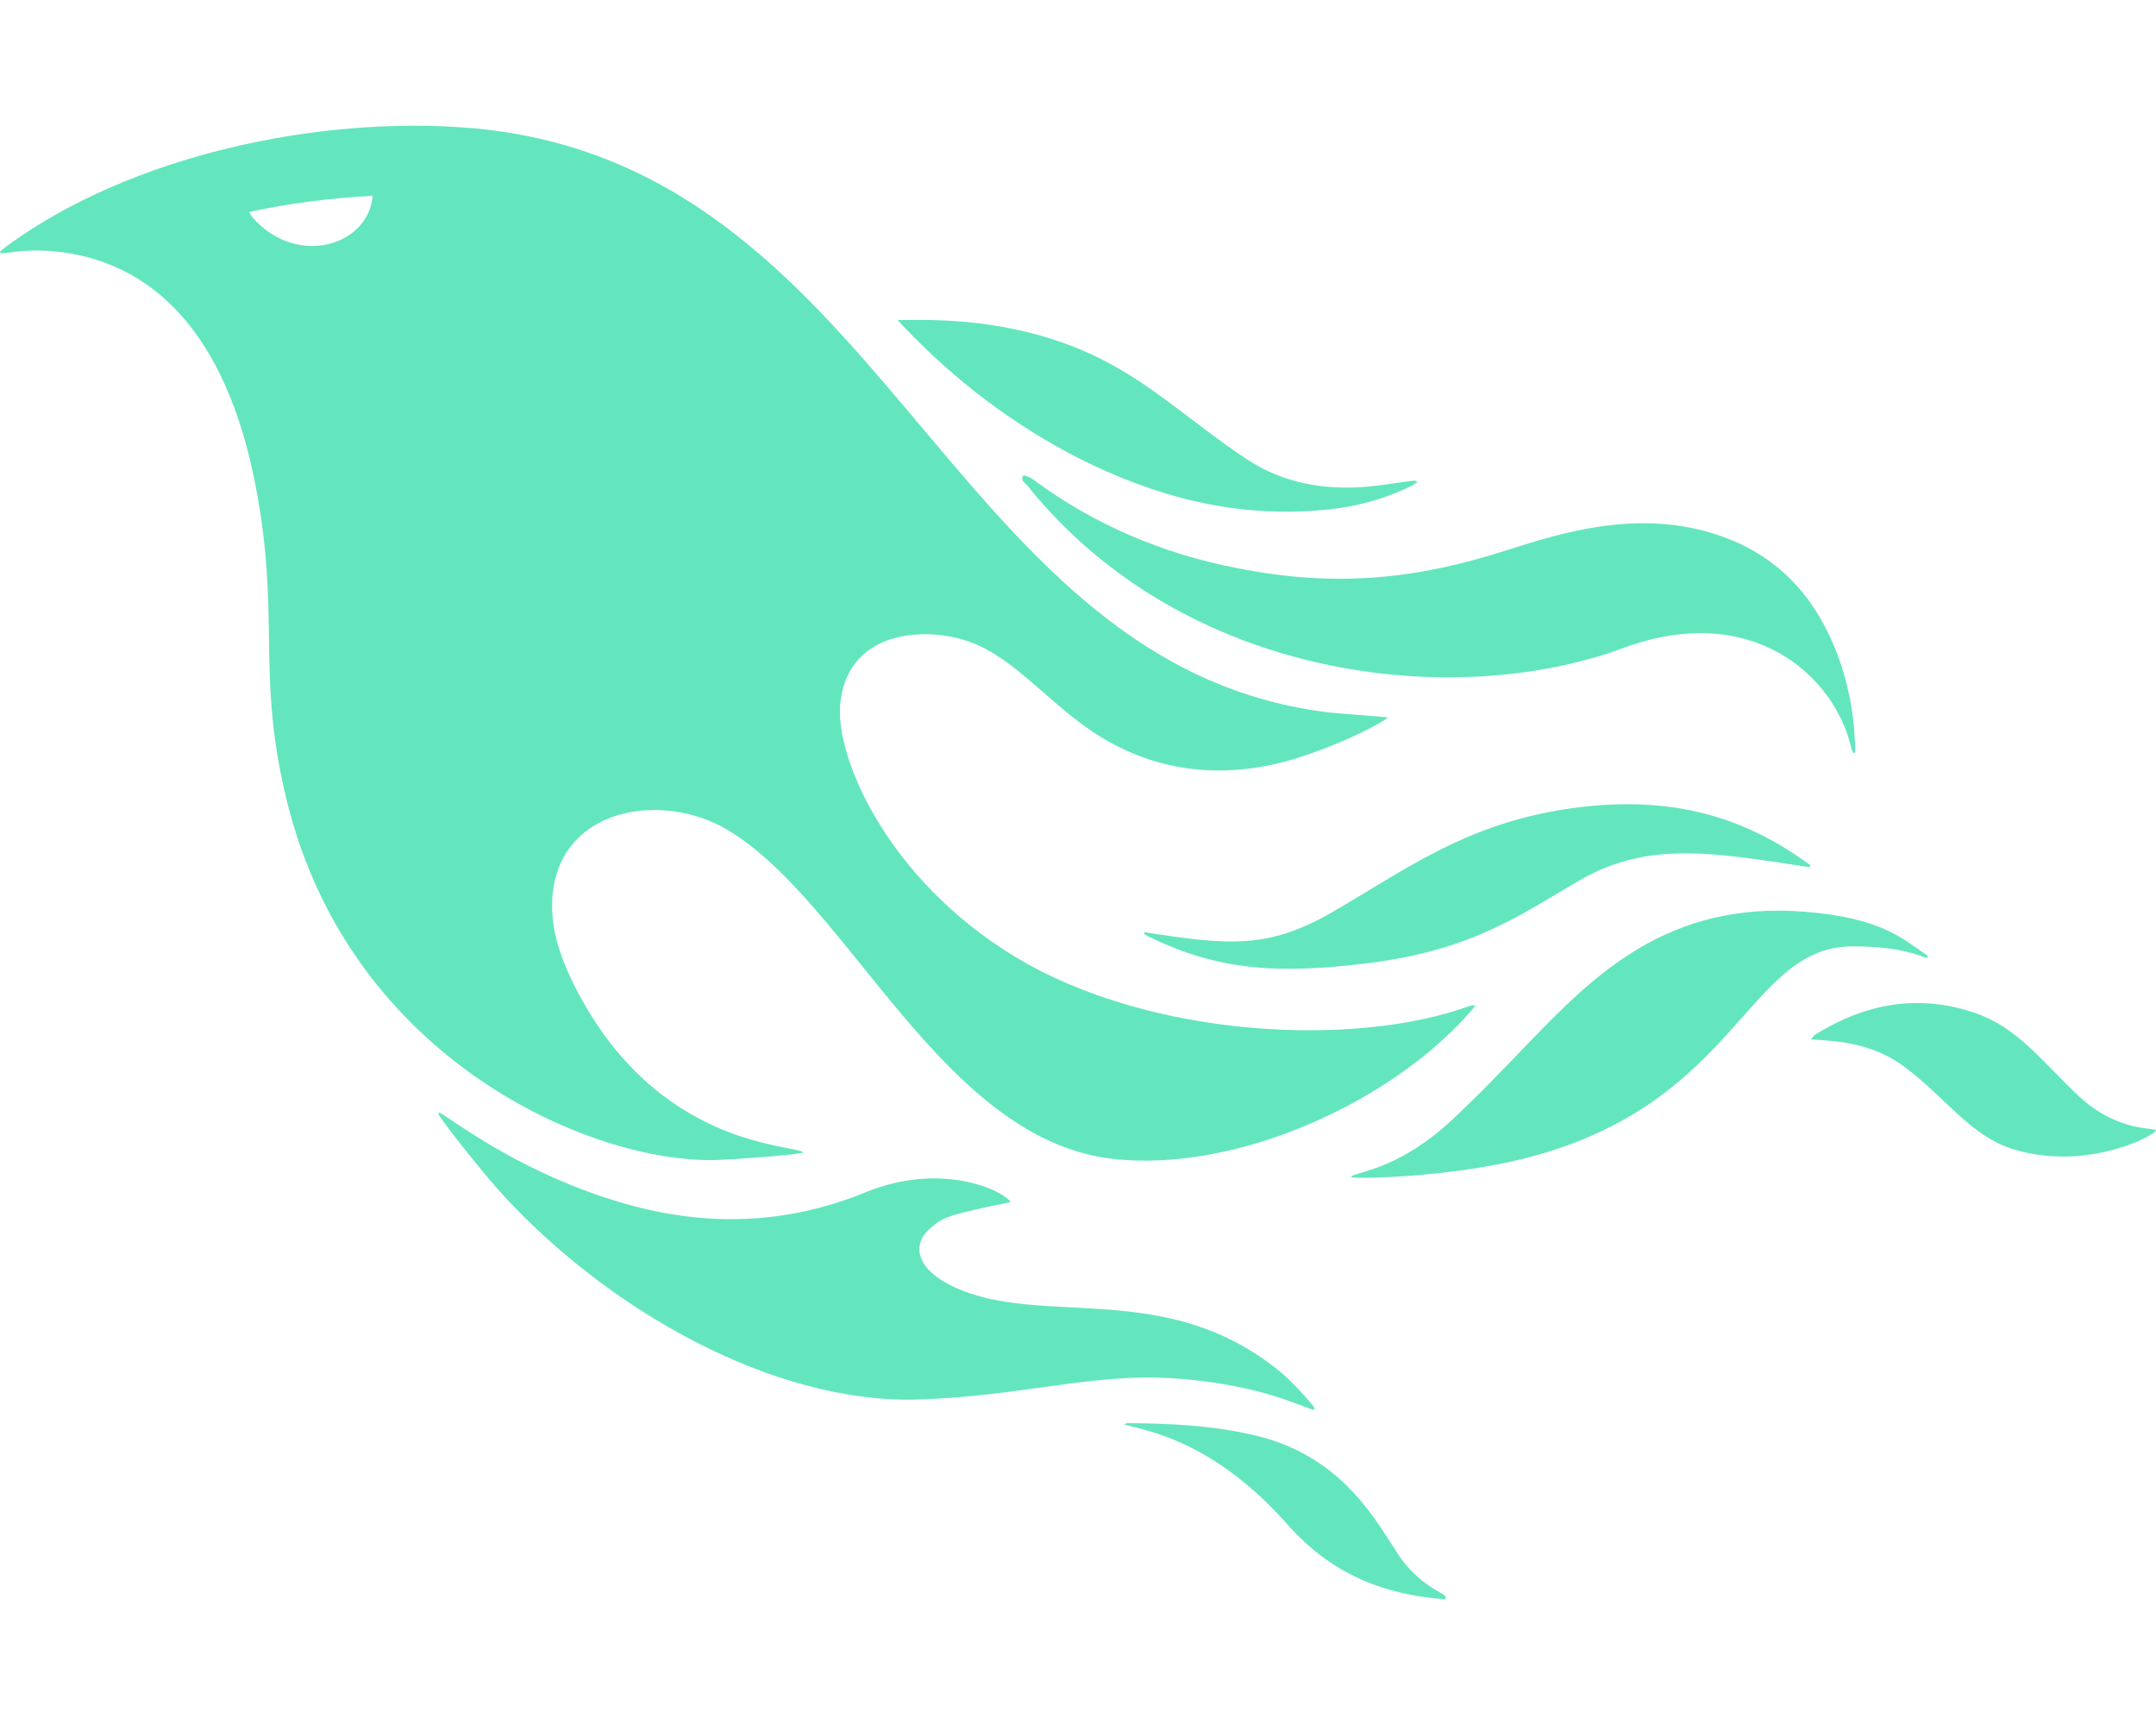
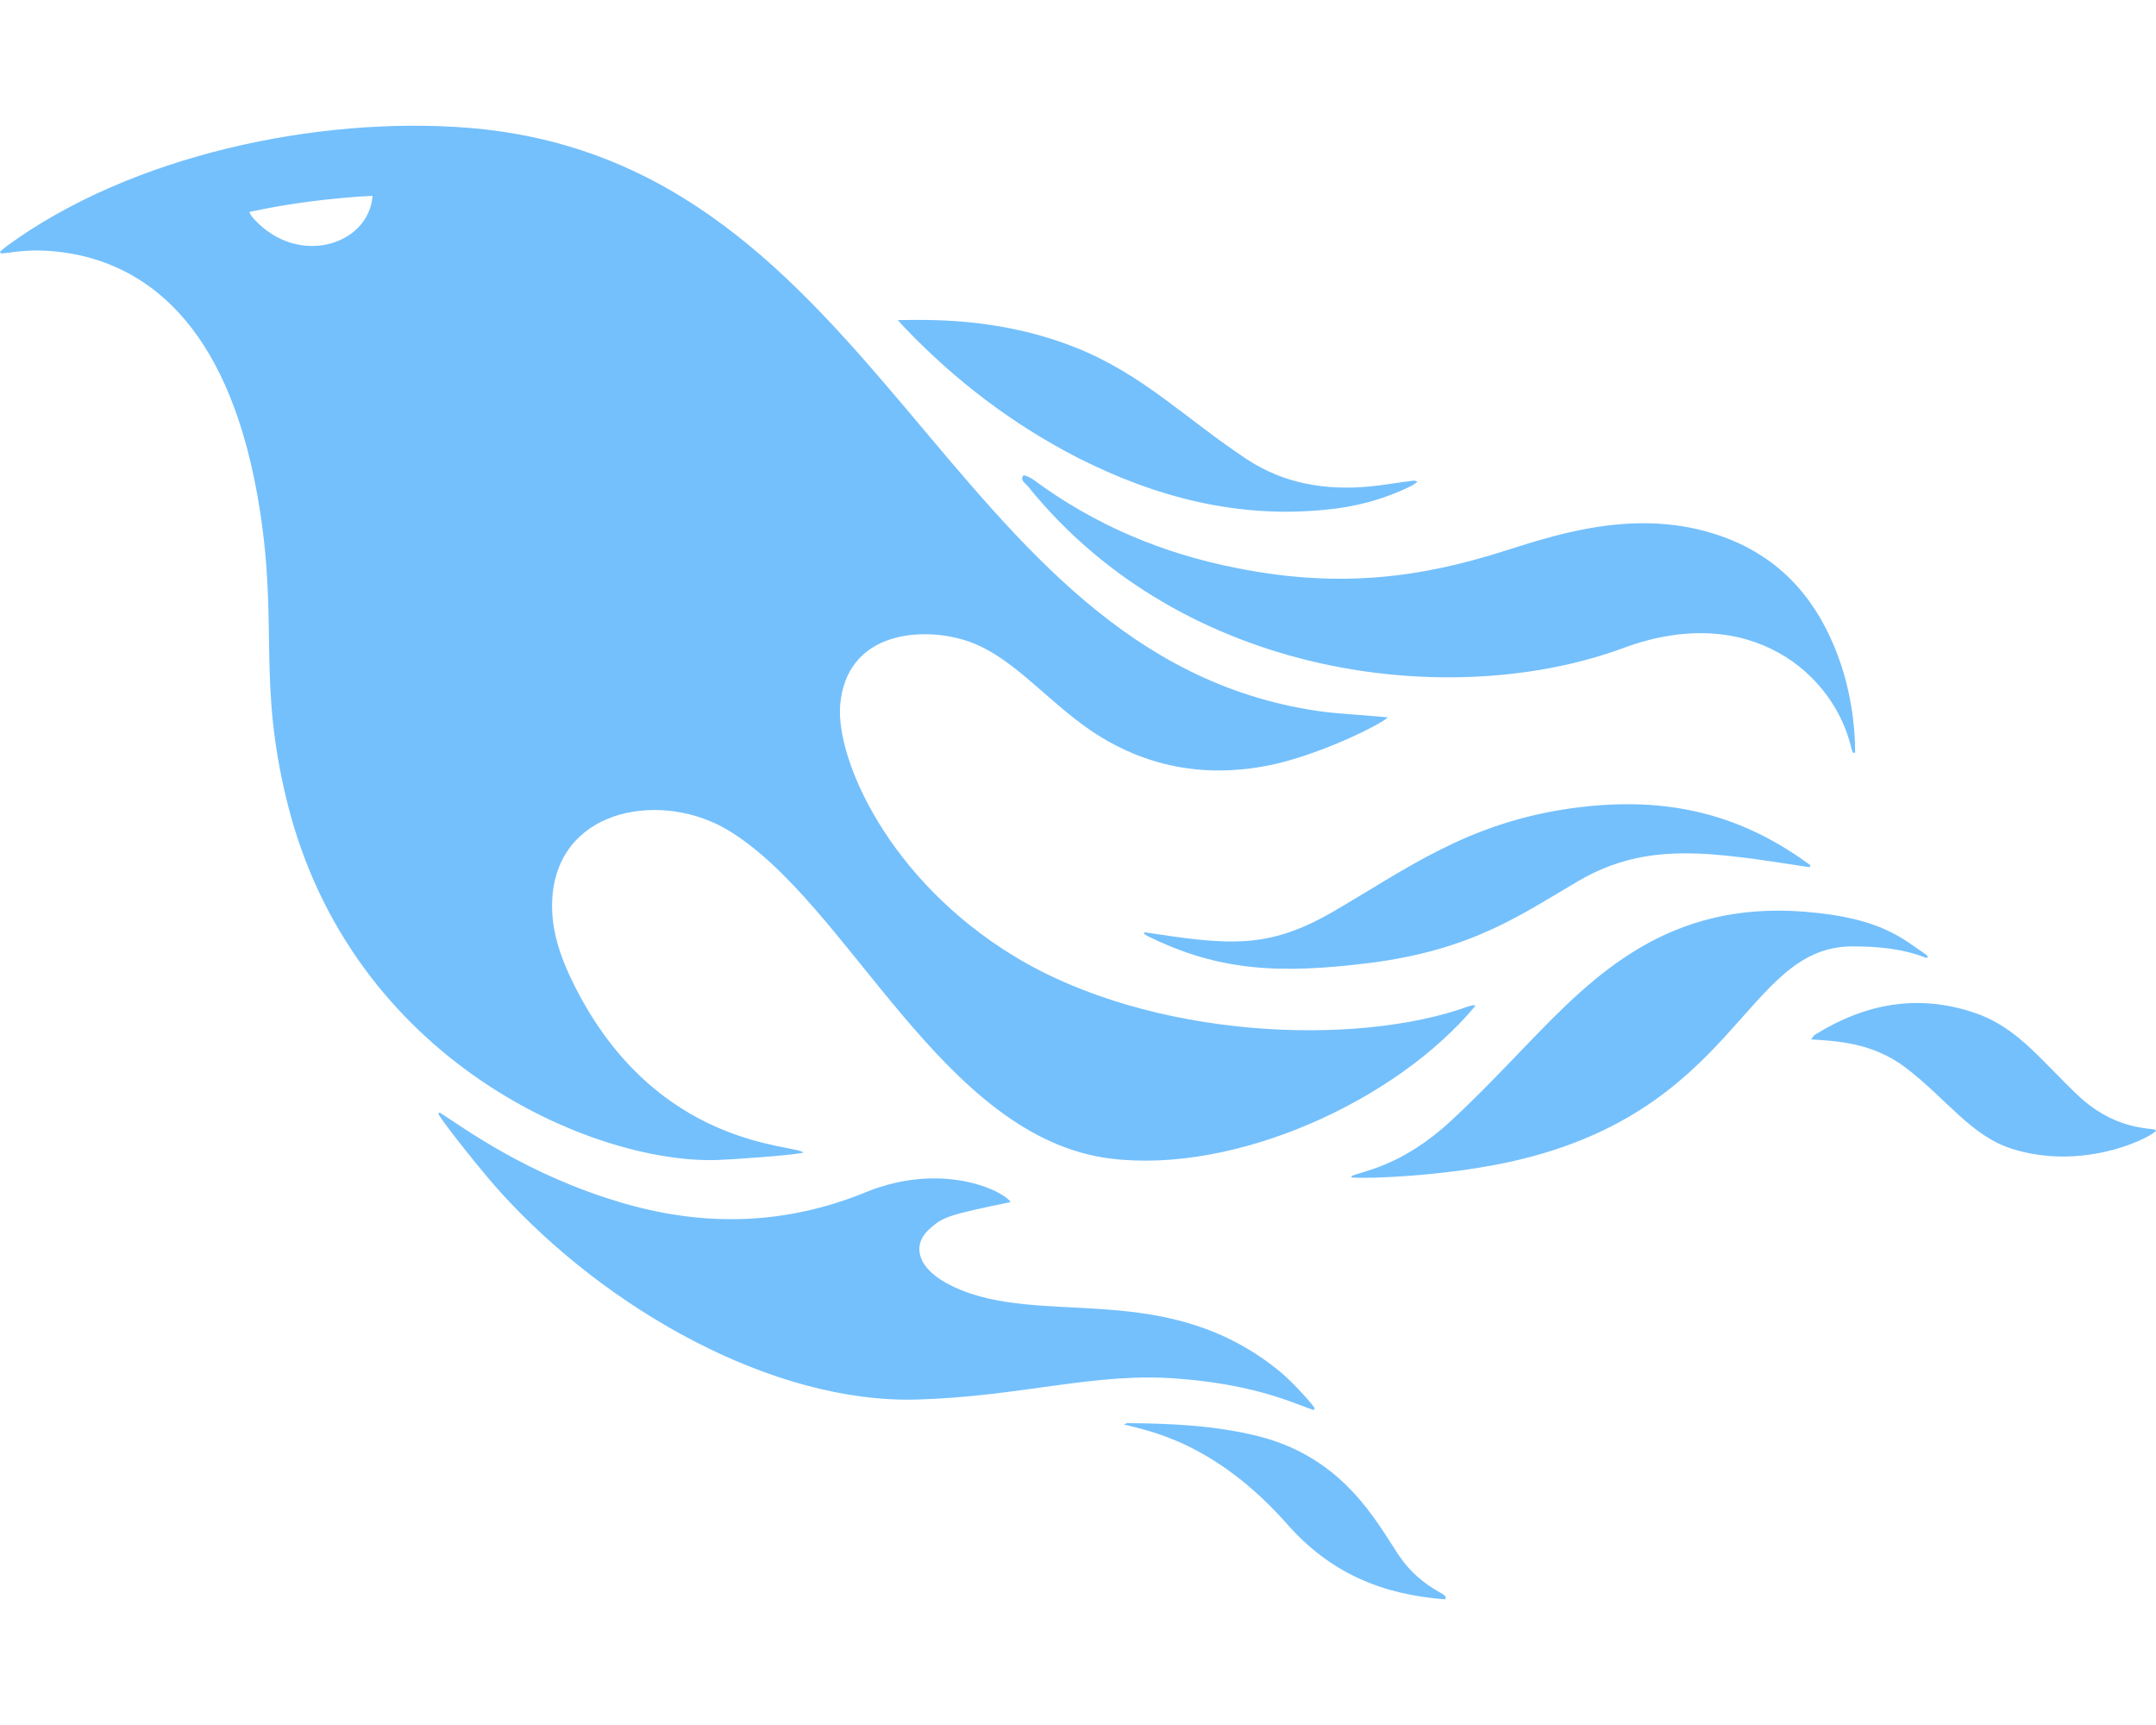
- <svg xmlns="http://www.w3.org/2000/svg" viewBox="0 0 640 512" fill="#63e6be">
+ <svg xmlns="http://www.w3.org/2000/svg" viewBox="0 0 640 512" fill="#74c0fc">
  <path d="M212.9 344.3c3.8-.1 22.8-1.4 25.6-2.2-2.4-2.6-43.6-1-68-49.6-4.3-8.6-7.5-17.6-6.4-27.6 2.9-25.5 32.9-30 52-18.5 36 21.6 63.3 91.3 113.7 97.5 37 4.5 84.6-17 108.2-45.4-.6-.1-.8-.2-1-.1-.4.1-.8.2-1.1.3-33.3 12.1-94.3 9.7-134.7-14.8-37.6-22.8-53.1-58.7-51.8-74.6 1.8-21.3 22.9-23.2 35.9-19.6 14.4 3.9 24.4 17.6 38.9 27.4 15.6 10.4 32.9 13.7 51.3 10.3 14.9-2.7 34.4-12.3 36.5-14.5-1.1-.1-1.8-.1-2.5-.2-6.2-.6-12.4-.8-18.5-1.7C279.8 194.5 262.1 47.4 138.5 37.9 94.2 34.5 39.1 46 2.2 72.9c-.8.6-1.5 1.2-2.2 1.8.1.2.1.3.2.5.8 0 1.6-.1 2.4-.2 6.3-1 12.5-.8 18.7.3 23.8 4.3 47.7 23.1 55.9 76.5 5.3 34.3-.7 50.8 8 86.1 19 77.1 91 107.6 127.7 106.4zM75.3 64.9c-.9-1-.9-1.2-1.3-2 12.1-2.6 24.2-4.1 36.6-4.8-1.1 14.7-22.2 21.3-35.3 6.8zm196.9 350.5c-42.8 1.2-92-26.7-123.5-61.4-4.6-5-16.8-20.2-18.6-23.4l.4-.4c6.6 4.1 25.7 18.6 54.8 27 24.2 7 48.1 6.3 71.6-3.3 22.7-9.3 41-.5 43.1 2.9-18.5 3.8-20.1 4.4-24 7.9-5.1 4.4-4.6 11.7 7 17.2 26.2 12.4 63-2.8 97.2 25.4 2.4 2 8.1 7.8 10.1 10.7-.1.2-.3.3-.4.5-4.8-1.5-16.4-7.5-40.2-9.3-24.7-2-46.3 5.3-77.5 6.2zm174.8-252c16.4-5.2 41.3-13.4 66.5-3.3 16.1 6.5 26.2 18.7 32.1 34.6 3.5 9.4 5.1 19.7 5.1 28.7-.2 0-.4 0-.6.1-.2-.4-.4-.9-.5-1.3-5-22-29.9-43.8-67.6-29.9-50.2 18.6-130.4 9.7-176.9-48-.7-.9-2.4-1.7-1.3-3.2.1-.2 2.1.6 3 1.3 18.1 13.4 38.3 21.9 60.3 26.2 30.5 6.1 54.6 2.9 79.9-5.2zm102.7 117.5c-32.4.2-33.8 50.1-103.6 64.4-18.2 3.7-38.7 4.6-44.9 4.2v-.4c2.8-1.5 14.7-2.6 29.7-16.6 7.9-7.3 15.3-15.1 22.8-22.9 19.5-20.2 41.4-42.2 81.9-39 23.1 1.8 29.3 8.2 36.1 12.7.3.2.4.5.7.9-.5 0-.7.1-.9 0-7-2.7-14.3-3.3-21.8-3.3zm-12.3-24.1c-.1.2-.1.4-.2.6-28.9-4.4-48-7.9-68.5 4-17 9.9-31.4 20.5-62 24.4-27.1 3.4-45.1 2.4-66.1-8-.3-.2-.6-.4-1-.6 0-.2.1-.3.1-.5 24.9 3.8 36.4 5.1 55.5-5.8 22.3-12.9 40.1-26.6 71.3-31 29.6-4.1 51.3 2.5 70.9 16.9zM268.6 97.3c-.6-.6-1.1-1.2-2.1-2.3 7.6 0 29.7-1.2 53.4 8.4 19.7 8 32.2 21 50.2 32.9 11.1 7.3 23.4 9.3 36.4 8.1 4.3-.4 8.5-1.2 12.8-1.7.4-.1.9 0 1.5.3-.6.4-1.2.9-1.8 1.2-8.1 4-16.7 6.3-25.6 7.1-26.1 2.6-50.3-3.7-73.4-15.4-19.3-9.9-36.4-22.9-51.4-38.6zM640 335.7c-3.5 3.1-22.7 11.6-42.7 5.3-12.3-3.9-19.5-14.9-31.6-24.1-10-7.6-20.9-7.9-28.1-8.4.6-.8.9-1.2 1.2-1.4 14.8-9.2 30.5-12.2 47.3-6.5 12.5 4.2 19.2 13.5 30.4 24.2 10.8 10.4 21 9.9 23.1 10.5.1-.1.2 0 .4.4zm-212.5 137c2.2 1.2 1.6 1.5 1.5 2-18.5-1.4-33.9-7.6-46.8-22.2-21.8-24.7-41.7-27.9-48.6-29.7.5-.2.8-.4 1.1-.4 13.1.1 26.1.7 38.9 3.9 25.3 6.4 35 25.4 41.6 35.3 3.2 4.8 7.3 8.3 12.3 11.1z" />
</svg>
